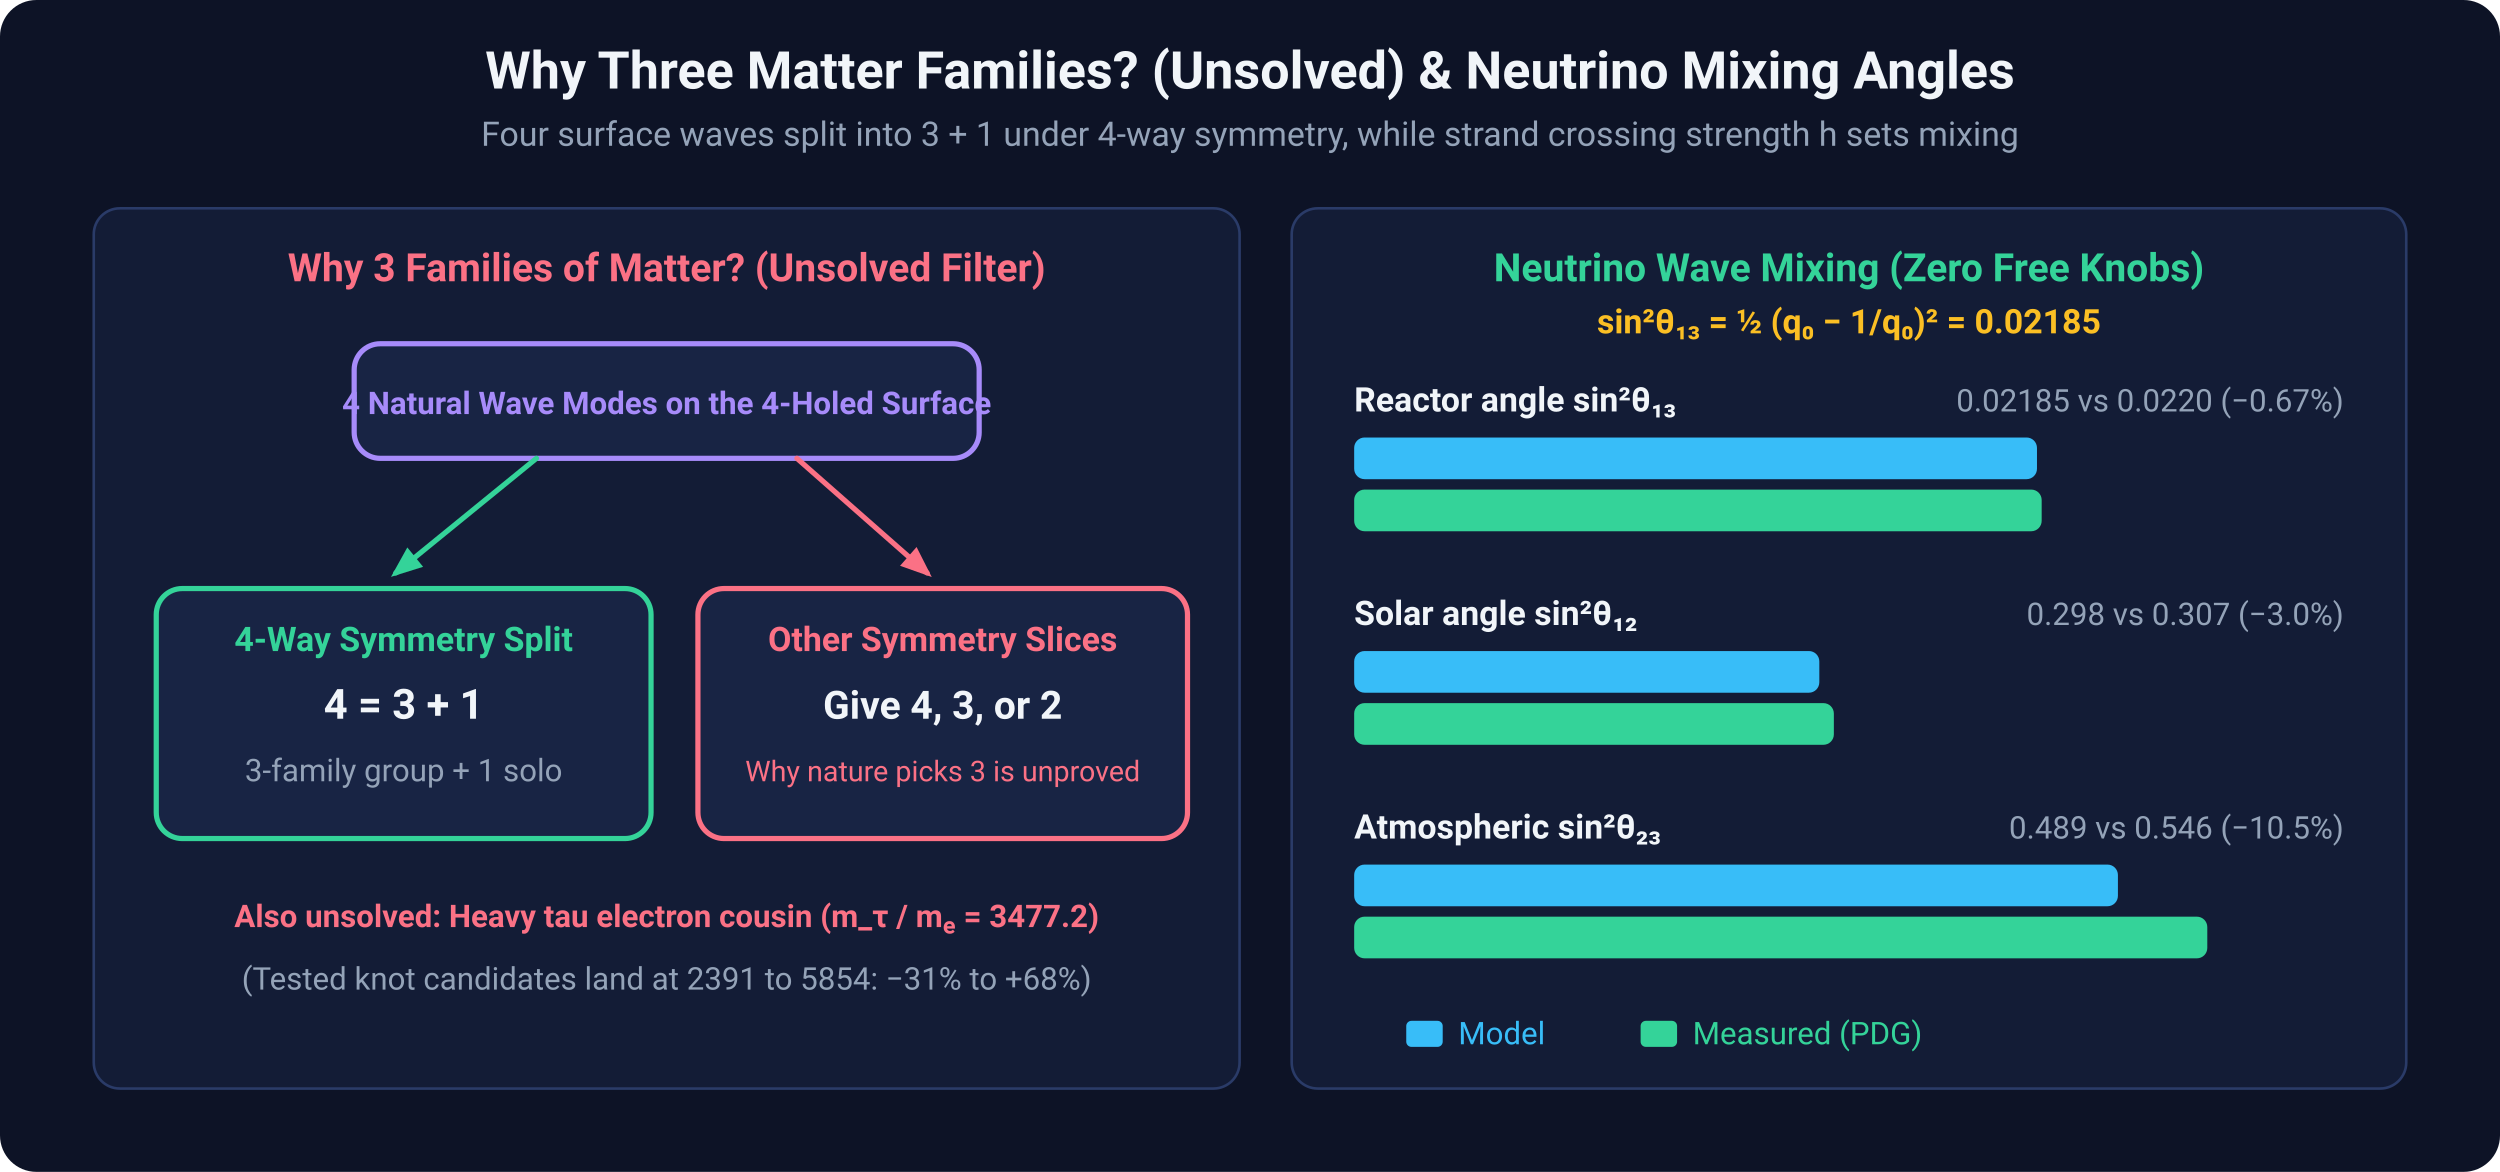
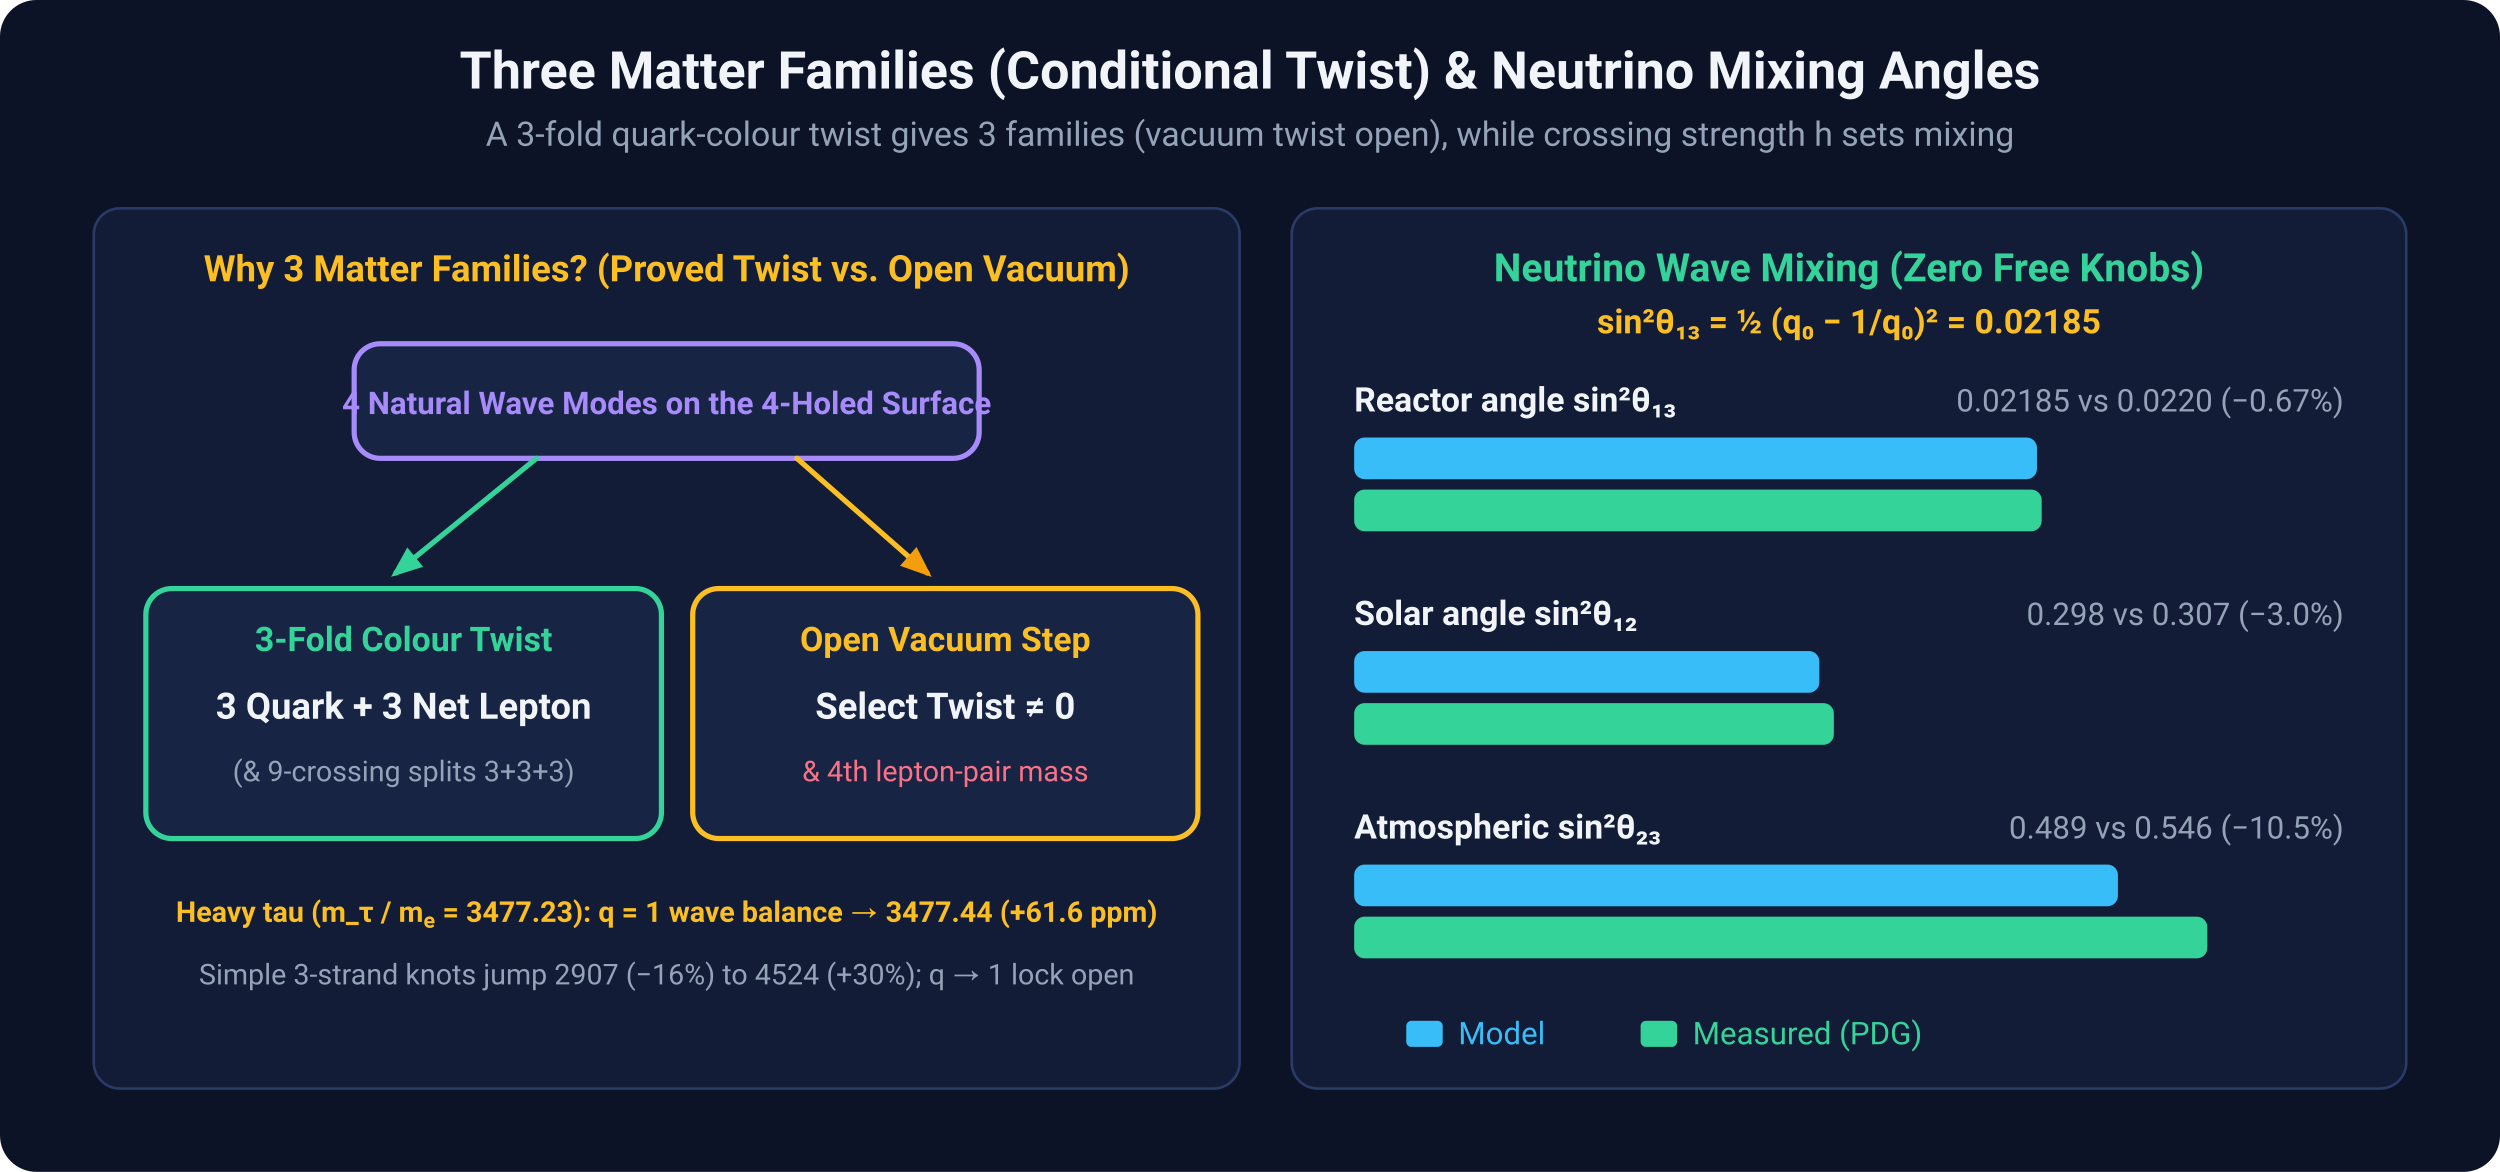
<svg xmlns="http://www.w3.org/2000/svg" viewBox="0 0 960 450" width="960" height="450">
  <defs>
    <marker id="arrow-cyan" viewBox="0 0 10 10" refX="8" refY="5" markerWidth="6" markerHeight="6" orient="auto-start-reverse">
      <path d="M 0 1 L 10 5 L 0 9 z" fill="#38bdf8" />
    </marker>
    <marker id="arrow-amber" viewBox="0 0 10 10" refX="8" refY="5" markerWidth="6" markerHeight="6" orient="auto-start-reverse">
      <path d="M 0 1 L 10 5 L 0 9 z" fill="#f59e0b" />
    </marker>
    <marker id="arrow-green" viewBox="0 0 10 10" refX="8" refY="5" markerWidth="6" markerHeight="6" orient="auto-start-reverse">
      <path d="M 0 1 L 10 5 L 0 9 z" fill="#34d399" />
    </marker>
    <marker id="arrow-coral" viewBox="0 0 10 10" refX="8" refY="5" markerWidth="6" markerHeight="6" orient="auto-start-reverse">
      <path d="M 0 1 L 10 5 L 0 9 z" fill="#fb7185" />
    </marker>
    <marker id="arrow-muted" viewBox="0 0 10 10" refX="8" refY="5" markerWidth="6" markerHeight="6" orient="auto-start-reverse">
      <path d="M 0 1 L 10 5 L 0 9 z" fill="#94a3b8" />
    </marker>
  </defs>
  <rect x="0" y="0" width="960" height="450" rx="14" fill="#0d1326" />
-   <text x="480.0" y="34.0" fill="#f1f5f9" font-family="system-ui, -apple-system, 'Segoe UI', Roboto, Helvetica, Arial, sans-serif" font-size="20" font-weight="600" text-anchor="middle">Why Three Matter Families? (Unsolved) &amp; Neutrino Mixing Angles</text>
-   <text x="480.0" y="56.0" fill="#94a3b8" font-family="system-ui, -apple-system, 'Segoe UI', Roboto, Helvetica, Arial, sans-serif" font-size="13" font-weight="normal" text-anchor="middle">Four surface waves split into 3 + 1 under 4-way symmetry, while strand crossing strength h sets mixing</text>
+   <text x="480.0" y="34.0" fill="#f1f5f9" font-family="system-ui, -apple-system, 'Segoe UI', Roboto, Helvetica, Arial, sans-serif" font-size="20" font-weight="600" text-anchor="middle">Three Matter Families (Conditional Twist) &amp; Neutrino Mixing Angles</text>
+   <text x="480.0" y="56.0" fill="#94a3b8" font-family="system-ui, -apple-system, 'Segoe UI', Roboto, Helvetica, Arial, sans-serif" font-size="13" font-weight="normal" text-anchor="middle">A 3-fold quark-colour twist gives 3 families (vacuum twist open), while crossing strength h sets mixing</text>
  <rect x="36.0" y="80.0" width="440.0" height="338.0" rx="10" fill="#131c36" stroke="#2a3b68" stroke-width="1.0" />
-   <text x="256.0" y="108.0" fill="#fb7185" font-family="system-ui, -apple-system, 'Segoe UI', Roboto, Helvetica, Arial, sans-serif" font-size="15" font-weight="600" text-anchor="middle">Why 3 Families of Matter? (Unsolved Filter)</text>
+   <text x="256.0" y="108.0" fill="#fbbf24" font-family="system-ui, -apple-system, 'Segoe UI', Roboto, Helvetica, Arial, sans-serif" font-size="14" font-weight="600" text-anchor="middle">Why 3 Matter Families? (Proved Twist vs. Open Vacuum)</text>
  <rect x="136.0" y="132.0" width="240.0" height="44.0" rx="10" fill="#182444" stroke="#a78bfa" stroke-width="2.0" />
  <text x="256.0" y="159.0" fill="#a78bfa" font-family="system-ui, -apple-system, 'Segoe UI', Roboto, Helvetica, Arial, sans-serif" font-size="12" font-weight="600" text-anchor="middle">4 Natural Wave Modes on the 4-Holed Surface</text>
  <line x1="206.0" y1="176.0" x2="152.0" y2="220.0" stroke="#34d399" stroke-width="2.0" stroke-linecap="round" marker-end="url(#arrow-green)" />
-   <line x1="306.0" y1="176.0" x2="356.0" y2="220.0" stroke="#fb7185" stroke-width="2.0" stroke-linecap="round" marker-end="url(#arrow-coral)" />
-   <rect x="60.0" y="226.0" width="190.0" height="96.0" rx="10" fill="#182444" stroke="#34d399" stroke-width="2.0" />
-   <text x="155.0" y="250.0" fill="#34d399" font-family="system-ui, -apple-system, 'Segoe UI', Roboto, Helvetica, Arial, sans-serif" font-size="13" font-weight="600" text-anchor="middle">4-Way Symmetry Split</text>
-   <text x="155.0" y="276.0" fill="#f1f5f9" font-family="system-ui, -apple-system, 'Segoe UI', Roboto, Helvetica, Arial, sans-serif" font-size="16" font-weight="600" text-anchor="middle">4  =  3  +  1</text>
-   <text x="155.0" y="300.0" fill="#94a3b8" font-family="system-ui, -apple-system, 'Segoe UI', Roboto, Helvetica, Arial, sans-serif" font-size="12" font-weight="normal" text-anchor="middle">3-family group + 1 solo</text>
-   <rect x="268.0" y="226.0" width="188.0" height="96.0" rx="10" fill="#182444" stroke="#fb7185" stroke-width="2.0" />
-   <text x="362.0" y="250.0" fill="#fb7185" font-family="system-ui, -apple-system, 'Segoe UI', Roboto, Helvetica, Arial, sans-serif" font-size="13" font-weight="600" text-anchor="middle">Other Symmetry Slices</text>
-   <text x="362.0" y="276.0" fill="#f1f5f9" font-family="system-ui, -apple-system, 'Segoe UI', Roboto, Helvetica, Arial, sans-serif" font-size="15" font-weight="600" text-anchor="middle">Give 4, 3, or 2</text>
-   <text x="362.0" y="300.0" fill="#fb7185" font-family="system-ui, -apple-system, 'Segoe UI', Roboto, Helvetica, Arial, sans-serif" font-size="11" font-weight="normal" text-anchor="middle">Why nature picks 3 is unproved</text>
-   <text x="256.0" y="356.0" fill="#fb7185" font-family="system-ui, -apple-system, 'Segoe UI', Roboto, Helvetica, Arial, sans-serif" font-size="12" font-weight="600" text-anchor="middle">Also unsolved: Heavy tau electron cousin (m_τ / mₑ = 3477.2)</text>
-   <text x="256.0" y="380.0" fill="#94a3b8" font-family="system-ui, -apple-system, 'Segoe UI', Roboto, Helvetica, Arial, sans-serif" font-size="12" font-weight="normal" text-anchor="middle">(Tested knot candidates land at 2391 to 5854: −31% to +68%)</text>
+   <line x1="306.0" y1="176.0" x2="356.0" y2="220.0" stroke="#fbbf24" stroke-width="2.0" stroke-linecap="round" marker-end="url(#arrow-amber)" />
+   <rect x="56.0" y="226.0" width="198.0" height="96.0" rx="10" fill="#182444" stroke="#34d399" stroke-width="2.0" />
+   <text x="155.0" y="250.0" fill="#34d399" font-family="system-ui, -apple-system, 'Segoe UI', Roboto, Helvetica, Arial, sans-serif" font-size="13" font-weight="600" text-anchor="middle">3-Fold Colour Twist</text>
+   <text x="155.0" y="276.0" fill="#f1f5f9" font-family="system-ui, -apple-system, 'Segoe UI', Roboto, Helvetica, Arial, sans-serif" font-size="14" font-weight="600" text-anchor="middle">3 Quark + 3 Net Lepton</text>
+   <text x="155.0" y="300.0" fill="#94a3b8" font-family="system-ui, -apple-system, 'Segoe UI', Roboto, Helvetica, Arial, sans-serif" font-size="11" font-weight="normal" text-anchor="middle">(&amp; 9-crossing splits 3+3+3)</text>
+   <rect x="266.0" y="226.0" width="194.0" height="96.0" rx="10" fill="#182444" stroke="#fbbf24" stroke-width="2.0" />
+   <text x="363.0" y="250.0" fill="#fbbf24" font-family="system-ui, -apple-system, 'Segoe UI', Roboto, Helvetica, Arial, sans-serif" font-size="13" font-weight="600" text-anchor="middle">Open Vacuum Step</text>
+   <text x="363.0" y="276.0" fill="#f1f5f9" font-family="system-ui, -apple-system, 'Segoe UI', Roboto, Helvetica, Arial, sans-serif" font-size="14" font-weight="600" text-anchor="middle">Select Twist ≠ 0</text>
+   <text x="363.0" y="300.0" fill="#fb7185" font-family="system-ui, -apple-system, 'Segoe UI', Roboto, Helvetica, Arial, sans-serif" font-size="11" font-weight="normal" text-anchor="middle">&amp; 4th lepton-pair mass</text>
+   <text x="256.0" y="354.0" fill="#fbbf24" font-family="system-ui, -apple-system, 'Segoe UI', Roboto, Helvetica, Arial, sans-serif" font-size="11" font-weight="600" text-anchor="middle">Heavy tau (m_τ / mₑ = 3477.23): q = 1 wave balance → 3477.44 (+61.6 ppm)</text>
+   <text x="256.0" y="378.0" fill="#94a3b8" font-family="system-ui, -apple-system, 'Segoe UI', Roboto, Helvetica, Arial, sans-serif" font-size="11" font-weight="normal" text-anchor="middle">Simple 3-strand knots jump 2907 (−16%) to 4524 (+30%); q → 1 lock open</text>
  <rect x="496.0" y="80.0" width="428.0" height="338.0" rx="10" fill="#131c36" stroke="#2a3b68" stroke-width="1.0" />
  <text x="710.0" y="108.0" fill="#34d399" font-family="system-ui, -apple-system, 'Segoe UI', Roboto, Helvetica, Arial, sans-serif" font-size="15" font-weight="600" text-anchor="middle">Neutrino Wave Mixing (Zero Free Knobs)</text>
  <text x="710.0" y="128.0" fill="#fbbf24" font-family="system-ui, -apple-system, 'Segoe UI', Roboto, Helvetica, Arial, sans-serif" font-size="13" font-weight="600" text-anchor="middle">sin²θ₁₃ = ½ (q₀ − 1/q₀)² = 0.02185</text>
  <text x="520.0" y="158.0" fill="#f1f5f9" font-family="system-ui, -apple-system, 'Segoe UI', Roboto, Helvetica, Arial, sans-serif" font-size="13" font-weight="600" text-anchor="start">Reactor angle sin²θ₁₃</text>
  <text x="900.0" y="158.0" fill="#94a3b8" font-family="system-ui, -apple-system, 'Segoe UI', Roboto, Helvetica, Arial, sans-serif" font-size="12" font-weight="normal" text-anchor="end">0.02185 vs 0.0220 (−0.67%)</text>
  <rect x="520.0" y="168.0" width="262.2" height="16.0" rx="4" fill="#38bdf8" stroke="none" stroke-width="1.0" />
  <rect x="520.0" y="188.0" width="264.0" height="16.0" rx="4" fill="#34d399" stroke="none" stroke-width="1.0" />
  <text x="520.0" y="240.0" fill="#f1f5f9" font-family="system-ui, -apple-system, 'Segoe UI', Roboto, Helvetica, Arial, sans-serif" font-size="13" font-weight="600" text-anchor="start">Solar angle sin²θ₁₂</text>
  <text x="900.0" y="240.0" fill="#94a3b8" font-family="system-ui, -apple-system, 'Segoe UI', Roboto, Helvetica, Arial, sans-serif" font-size="12" font-weight="normal" text-anchor="end">0.298 vs 0.307 (−3.0%)</text>
  <rect x="520.0" y="250.0" width="178.62" height="16.0" rx="4" fill="#38bdf8" stroke="none" stroke-width="1.0" />
  <rect x="520.0" y="270.0" width="184.2" height="16.0" rx="4" fill="#34d399" stroke="none" stroke-width="1.0" />
  <text x="520.0" y="322.0" fill="#f1f5f9" font-family="system-ui, -apple-system, 'Segoe UI', Roboto, Helvetica, Arial, sans-serif" font-size="13" font-weight="600" text-anchor="start">Atmospheric sin²θ₂₃</text>
  <text x="900.0" y="322.0" fill="#94a3b8" font-family="system-ui, -apple-system, 'Segoe UI', Roboto, Helvetica, Arial, sans-serif" font-size="12" font-weight="normal" text-anchor="end">0.489 vs 0.546 (−10.5%)</text>
  <rect x="520.0" y="332.0" width="293.28" height="16.0" rx="4" fill="#38bdf8" stroke="none" stroke-width="1.0" />
  <rect x="520.0" y="352.0" width="327.6" height="16.0" rx="4" fill="#34d399" stroke="none" stroke-width="1.0" />
  <rect x="540.0" y="392.0" width="14.0" height="10.0" rx="2" fill="#38bdf8" stroke="none" stroke-width="1.0" />
  <text x="560.0" y="401.0" fill="#38bdf8" font-family="system-ui, -apple-system, 'Segoe UI', Roboto, Helvetica, Arial, sans-serif" font-size="12" font-weight="normal" text-anchor="start">Model</text>
  <rect x="630.0" y="392.0" width="14.0" height="10.0" rx="2" fill="#34d399" stroke="none" stroke-width="1.0" />
  <text x="650.0" y="401.0" fill="#34d399" font-family="system-ui, -apple-system, 'Segoe UI', Roboto, Helvetica, Arial, sans-serif" font-size="12" font-weight="normal" text-anchor="start">Measured (PDG)</text>
</svg>
